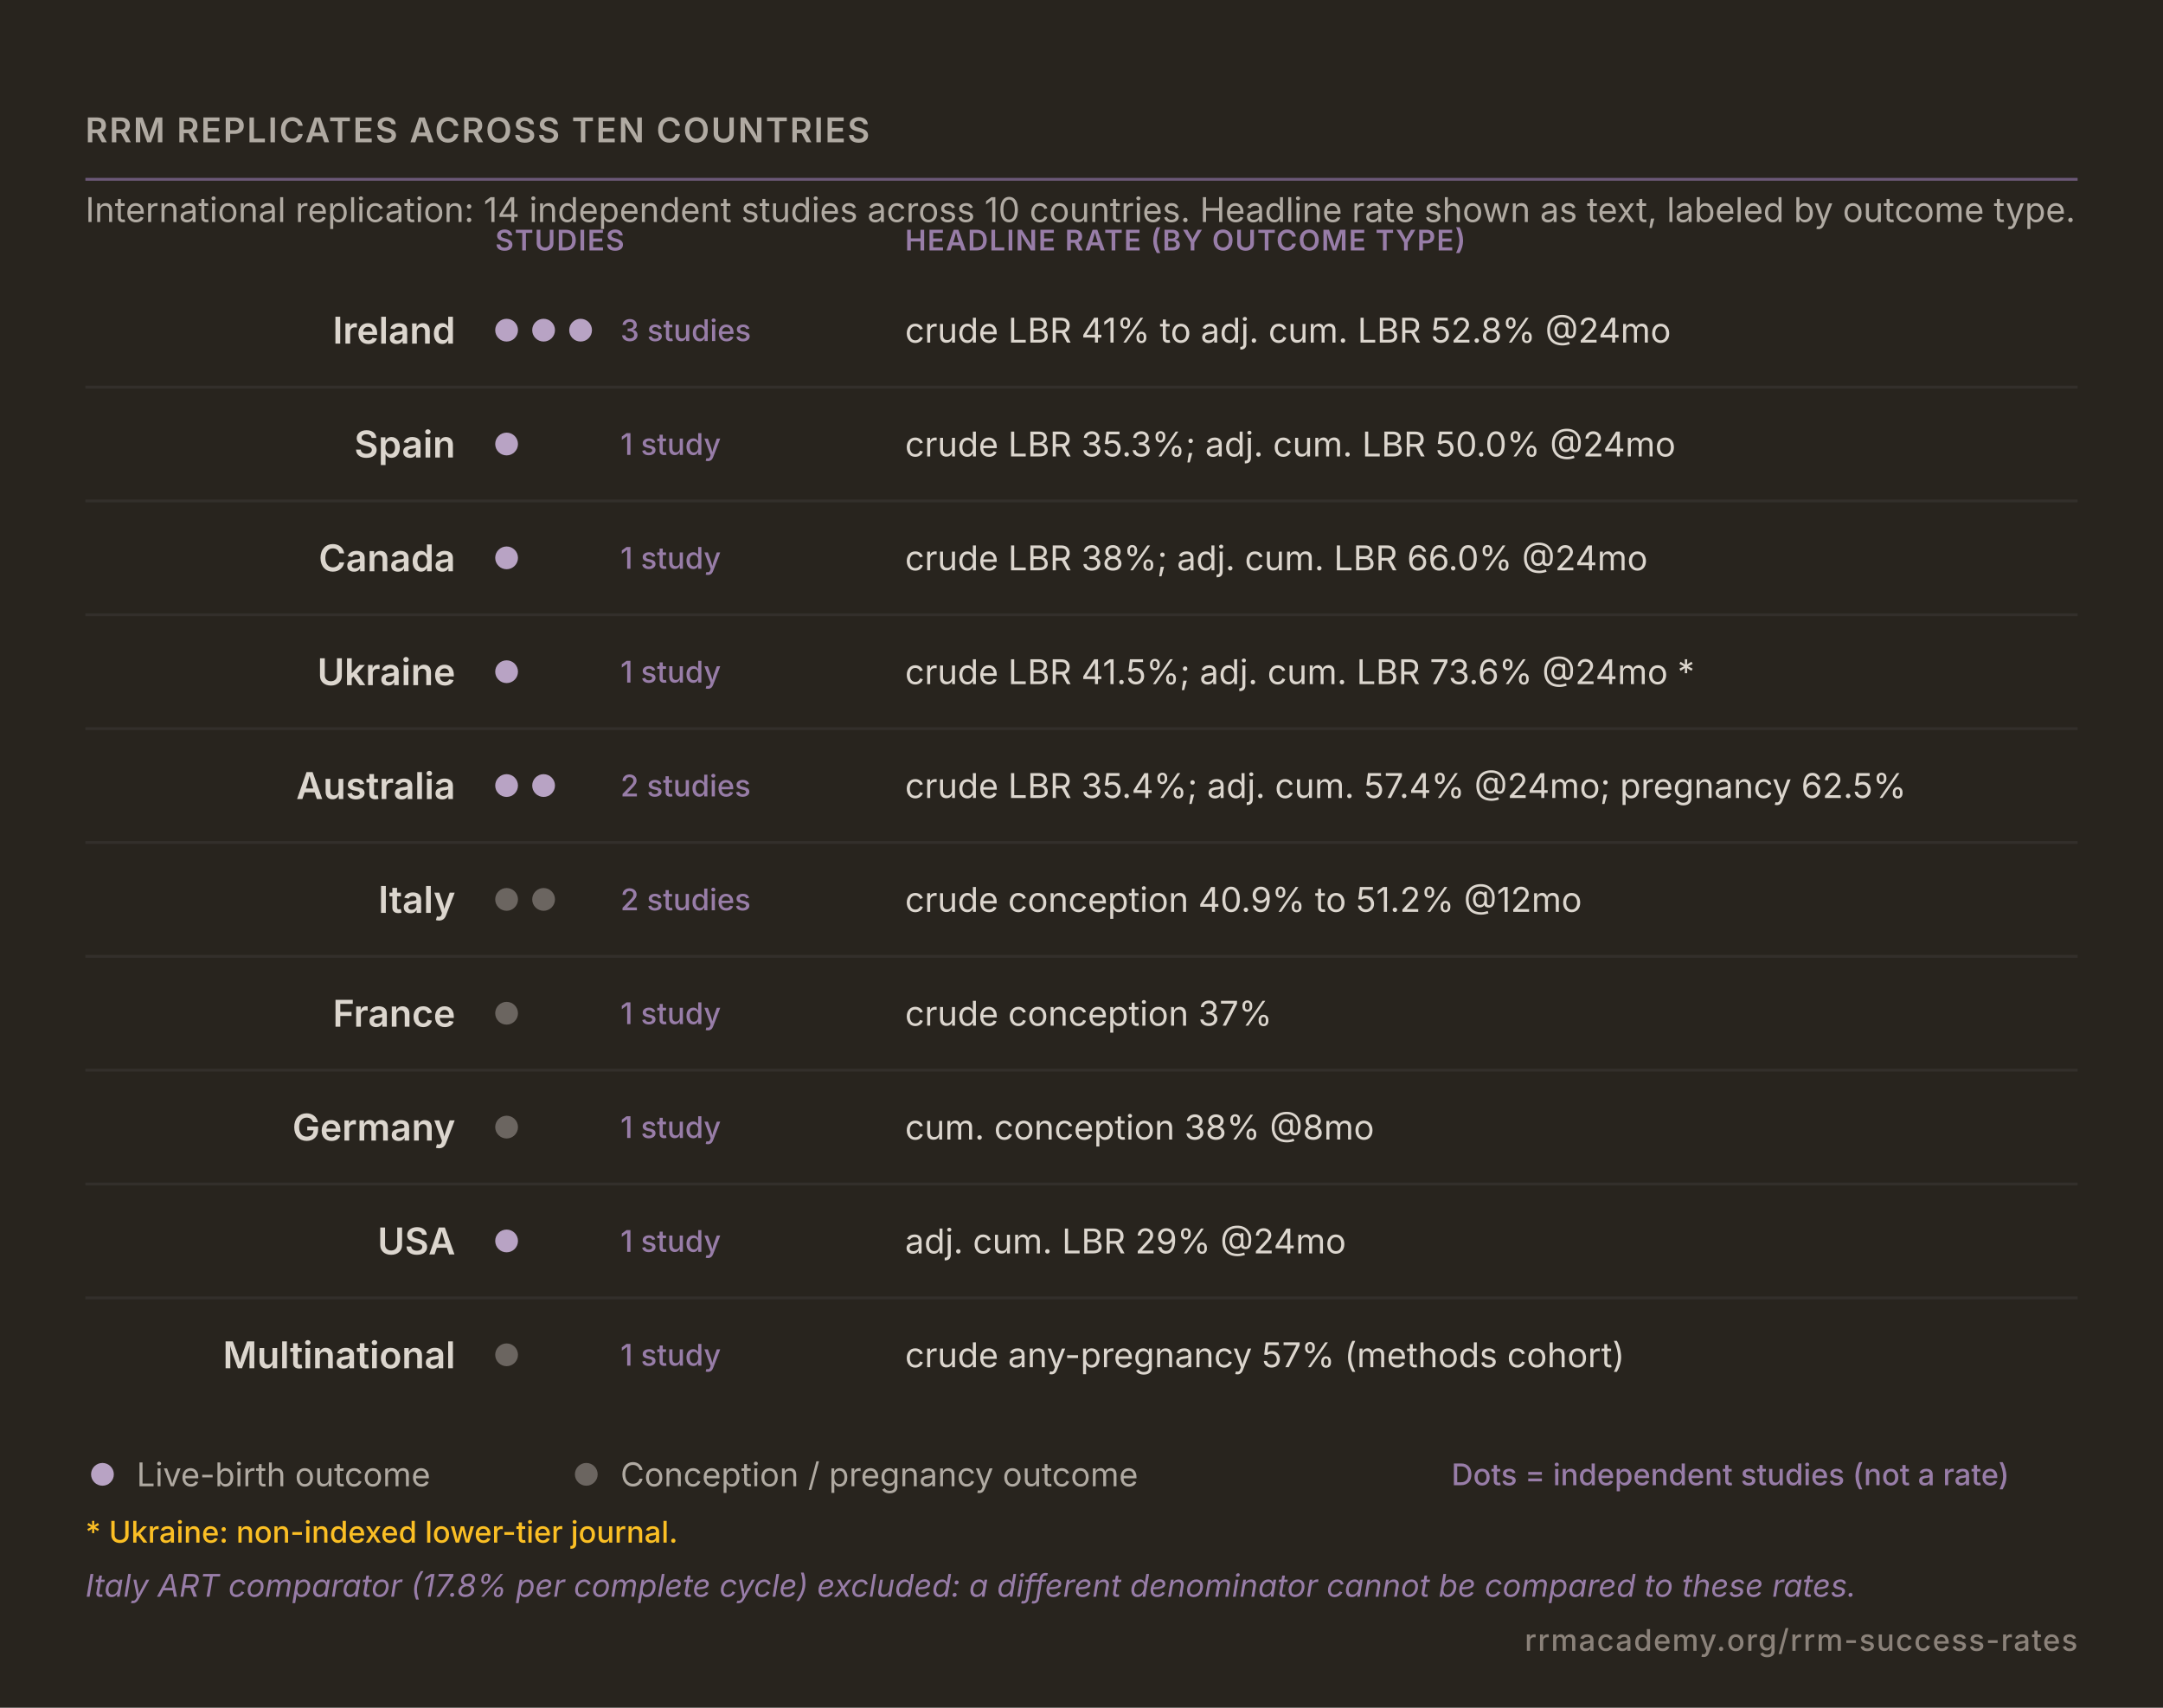
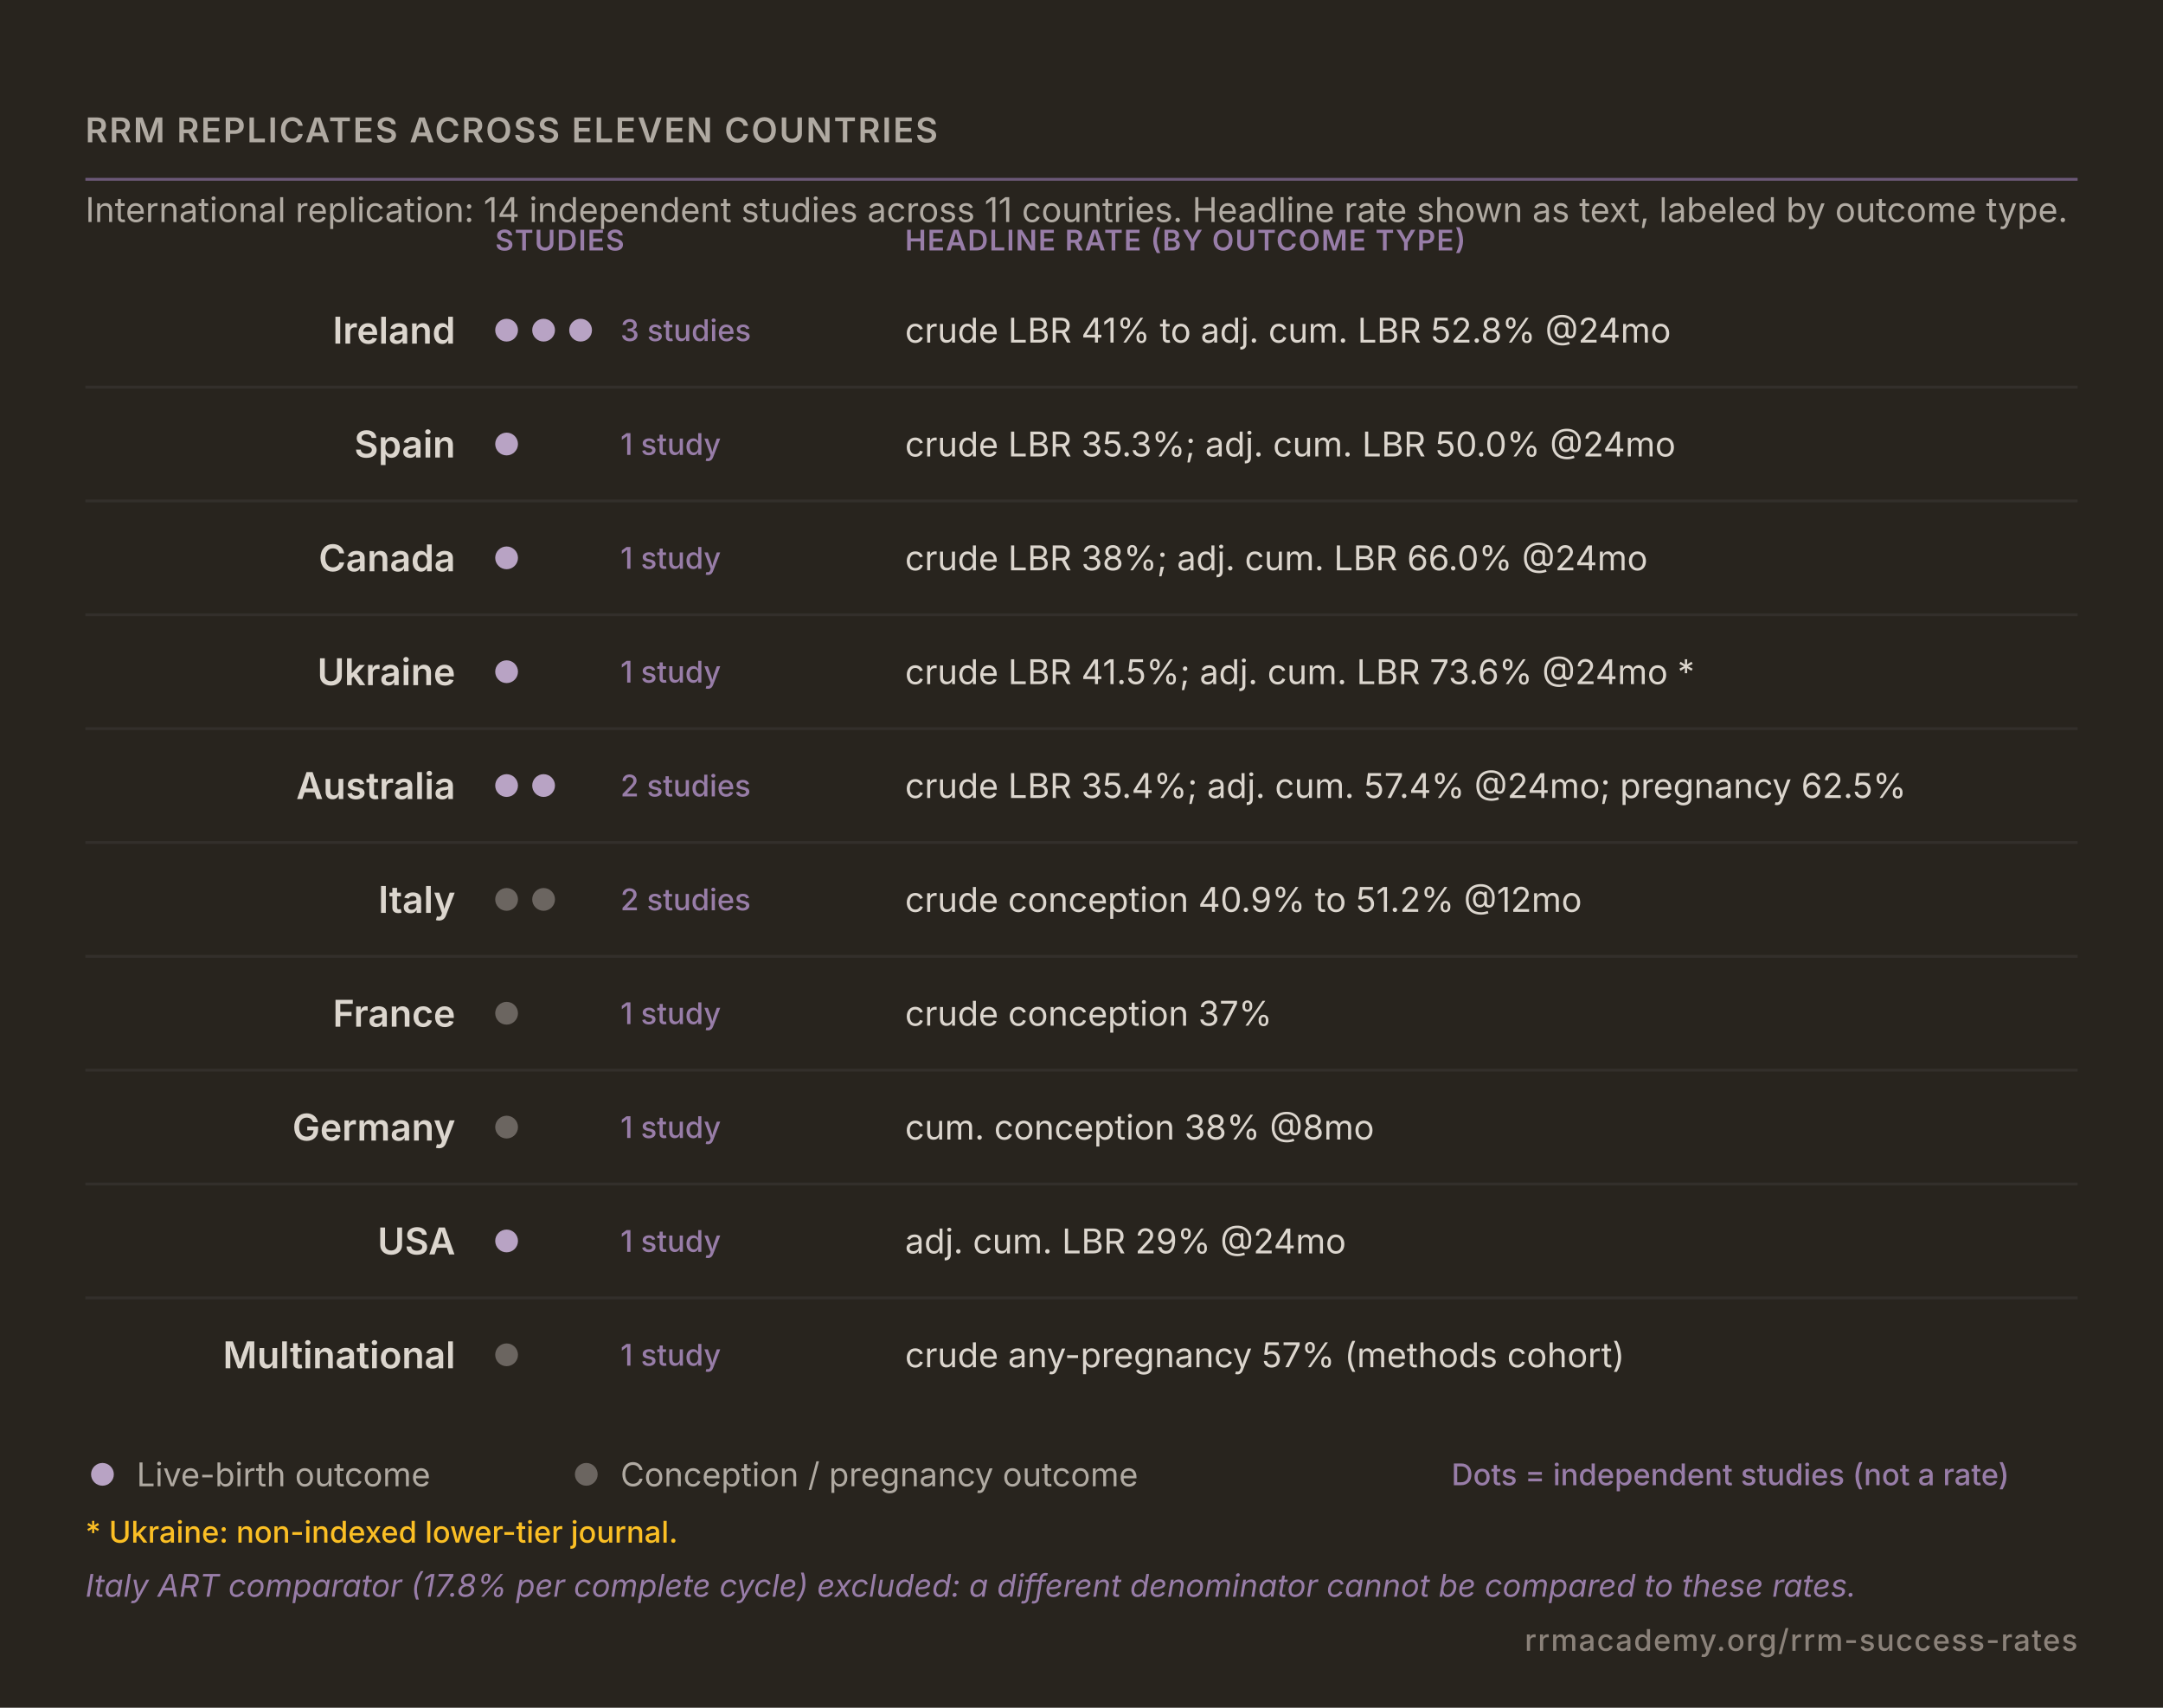
- <svg xmlns="http://www.w3.org/2000/svg" viewBox="0 0 760 600" role="img" aria-label="RRM outcomes replicate across ten countries">
+ <svg xmlns="http://www.w3.org/2000/svg" viewBox="0 0 760 600" role="img" aria-label="RRM outcomes replicate across eleven countries">
  <rect width="760" height="600" fill="#28241e" />
  <style>
    .heading { font-family: 'Inter', sans-serif; font-size: 12px; font-weight: 600; fill: #b0aaa2; letter-spacing: 0.05em; }
    .subtitle { font-family: 'Inter', sans-serif; font-size: 12px; font-weight: 400; fill: #b0aaa2; }
    .country { font-family: 'Inter', sans-serif; font-size: 13px; font-weight: 600; fill: #dcd6ce; text-anchor: end; dominant-baseline: central; }
    .count { font-family: 'Inter', sans-serif; font-size: 10.5px; font-weight: 500; fill: #987da8; dominant-baseline: central; }
    .colhead { font-family: 'Inter', sans-serif; font-size: 10px; font-weight: 600; fill: #987da8; letter-spacing: 0.04em; }
    .rate { font-family: 'Inter', sans-serif; font-size: 12px; font-weight: 400; fill: #dcd6ce; dominant-baseline: central; }
    .caption { font-family: 'Inter', sans-serif; font-size: 11px; font-style: italic; fill: #987da8; }
    .legend { font-family: 'Inter', sans-serif; font-size: 11.5px; font-weight: 400; fill: #b0aaa2; dominant-baseline: central; }
    .attribution { font-family: 'Inter', sans-serif; font-size: 10.5px; font-weight: 500; fill: #8b827a; letter-spacing: 0.04em; text-anchor: end; }
    .flagnote { font-family: 'Inter', sans-serif; font-size: 10.5px; font-weight: 500; fill: #fbbf24; }
  </style>
-   <text x="30" y="50" class="heading">RRM REPLICATES ACROSS TEN COUNTRIES</text>
+   <text x="30" y="50" class="heading">RRM REPLICATES ACROSS ELEVEN COUNTRIES</text>
  <line x1="30" y1="63" x2="730" y2="63" stroke="#6b5877" stroke-width="1" />
-   <text x="30" y="78" class="subtitle">International replication: 14 independent studies across 10 countries. Headline rate shown as text, labeled by outcome type.</text>
+   <text x="30" y="78" class="subtitle">International replication: 14 independent studies across 11 countries. Headline rate shown as text, labeled by outcome type.</text>
  <text x="174" y="88" class="colhead">STUDIES</text>
  <text x="318" y="88" class="colhead">HEADLINE RATE (BY OUTCOME TYPE)</text>
  <text x="160" y="116" class="country">Ireland</text>
  <circle cx="178" cy="116" r="4" fill="#b8a3c4" />
  <circle cx="191" cy="116" r="4" fill="#b8a3c4" />
  <circle cx="204" cy="116" r="4" fill="#b8a3c4" />
  <text x="218" y="116" class="count">3 studies</text>
  <text x="318" y="116" class="rate">crude LBR 41% to adj. cum. LBR 52.8% @24mo</text>
  <line x1="30" y1="136" x2="730" y2="136" stroke="#332f2b" stroke-width="1" />
  <text x="160" y="156" class="country">Spain</text>
  <circle cx="178" cy="156" r="4" fill="#b8a3c4" />
  <text x="218" y="156" class="count">1 study</text>
  <text x="318" y="156" class="rate">crude LBR 35.3%; adj. cum. LBR 50.0% @24mo</text>
  <line x1="30" y1="176" x2="730" y2="176" stroke="#332f2b" stroke-width="1" />
  <text x="160" y="196" class="country">Canada</text>
  <circle cx="178" cy="196" r="4" fill="#b8a3c4" />
  <text x="218" y="196" class="count">1 study</text>
  <text x="318" y="196" class="rate">crude LBR 38%; adj. cum. LBR 66.0% @24mo</text>
  <line x1="30" y1="216" x2="730" y2="216" stroke="#332f2b" stroke-width="1" />
  <text x="160" y="236" class="country">Ukraine</text>
  <circle cx="178" cy="236" r="4" fill="#b8a3c4" />
  <text x="218" y="236" class="count">1 study</text>
  <text x="318" y="236" class="rate">crude LBR 41.5%; adj. cum. LBR 73.6% @24mo *</text>
  <line x1="30" y1="256" x2="730" y2="256" stroke="#332f2b" stroke-width="1" />
  <text x="160" y="276" class="country">Australia</text>
  <circle cx="178" cy="276" r="4" fill="#b8a3c4" />
  <circle cx="191" cy="276" r="4" fill="#b8a3c4" />
  <text x="218" y="276" class="count">2 studies</text>
  <text x="318" y="276" class="rate">crude LBR 35.4%; adj. cum. 57.4% @24mo; pregnancy 62.5%</text>
  <line x1="30" y1="296" x2="730" y2="296" stroke="#332f2b" stroke-width="1" />
  <text x="160" y="316" class="country">Italy</text>
  <circle cx="178" cy="316" r="4" fill="#6b6560" />
  <circle cx="191" cy="316" r="4" fill="#6b6560" />
  <text x="218" y="316" class="count">2 studies</text>
  <text x="318" y="316" class="rate">crude conception 40.9% to 51.2% @12mo</text>
  <line x1="30" y1="336" x2="730" y2="336" stroke="#332f2b" stroke-width="1" />
  <text x="160" y="356" class="country">France</text>
  <circle cx="178" cy="356" r="4" fill="#6b6560" />
  <text x="218" y="356" class="count">1 study</text>
  <text x="318" y="356" class="rate">crude conception 37%</text>
  <line x1="30" y1="376" x2="730" y2="376" stroke="#332f2b" stroke-width="1" />
  <text x="160" y="396" class="country">Germany</text>
  <circle cx="178" cy="396" r="4" fill="#6b6560" />
  <text x="218" y="396" class="count">1 study</text>
  <text x="318" y="396" class="rate">cum. conception 38% @8mo</text>
  <line x1="30" y1="416" x2="730" y2="416" stroke="#332f2b" stroke-width="1" />
  <text x="160" y="436" class="country">USA</text>
  <circle cx="178" cy="436" r="4" fill="#b8a3c4" />
  <text x="218" y="436" class="count">1 study</text>
  <text x="318" y="436" class="rate">adj. cum. LBR 29% @24mo</text>
  <line x1="30" y1="456" x2="730" y2="456" stroke="#332f2b" stroke-width="1" />
  <text x="160" y="476" class="country">Multinational</text>
  <circle cx="178" cy="476" r="4" fill="#6b6560" />
  <text x="218" y="476" class="count">1 study</text>
  <text x="318" y="476" class="rate">crude any-pregnancy 57% (methods cohort)</text>
  <circle cx="36" cy="518" r="4" fill="#b8a3c4" />
  <text x="48" y="518" class="legend">Live-birth outcome</text>
  <circle cx="206" cy="518" r="4" fill="#6b6560" />
  <text x="218" y="518" class="legend">Conception / pregnancy outcome</text>
  <text x="510" y="518" class="count">Dots = independent studies (not a rate)</text>
  <text x="30" y="542" class="flagnote">* Ukraine: non-indexed lower-tier journal.</text>
  <text x="30" y="561" class="caption">Italy ART comparator (17.8% per complete cycle) excluded: a different denominator cannot be compared to these rates.</text>
  <text x="730" y="580" class="attribution">rrmacademy.org/rrm-success-rates</text>
</svg>
